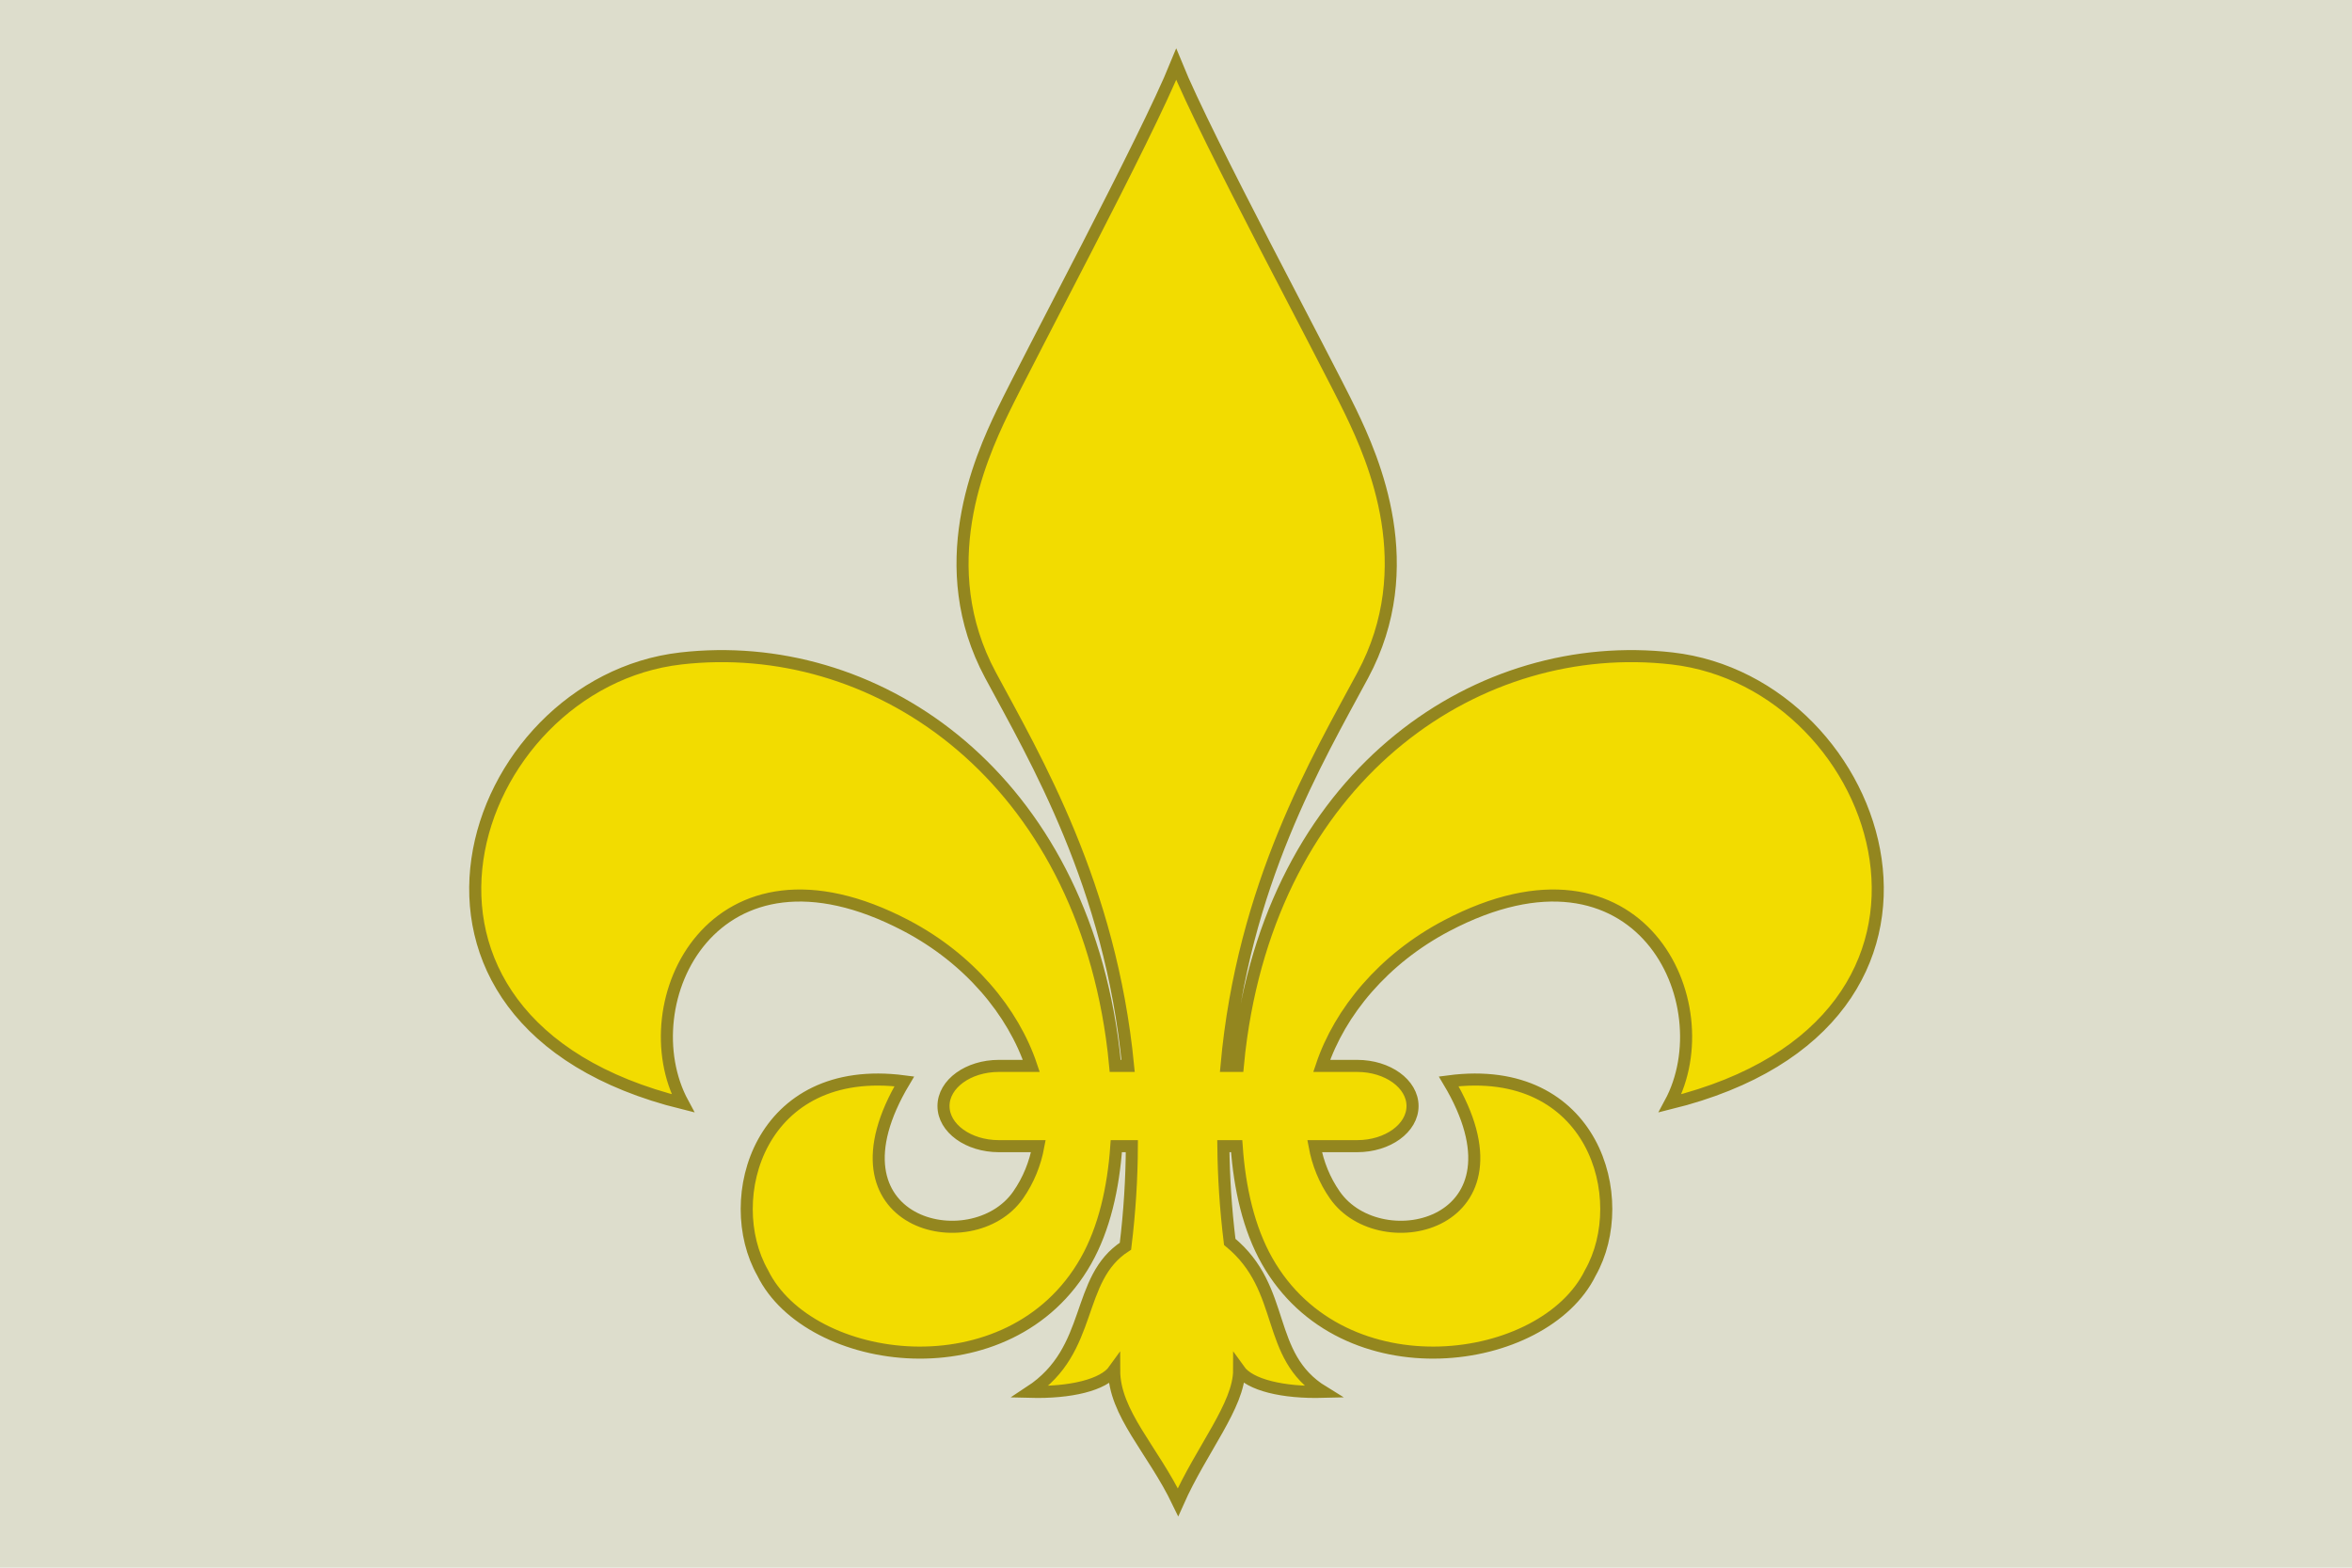
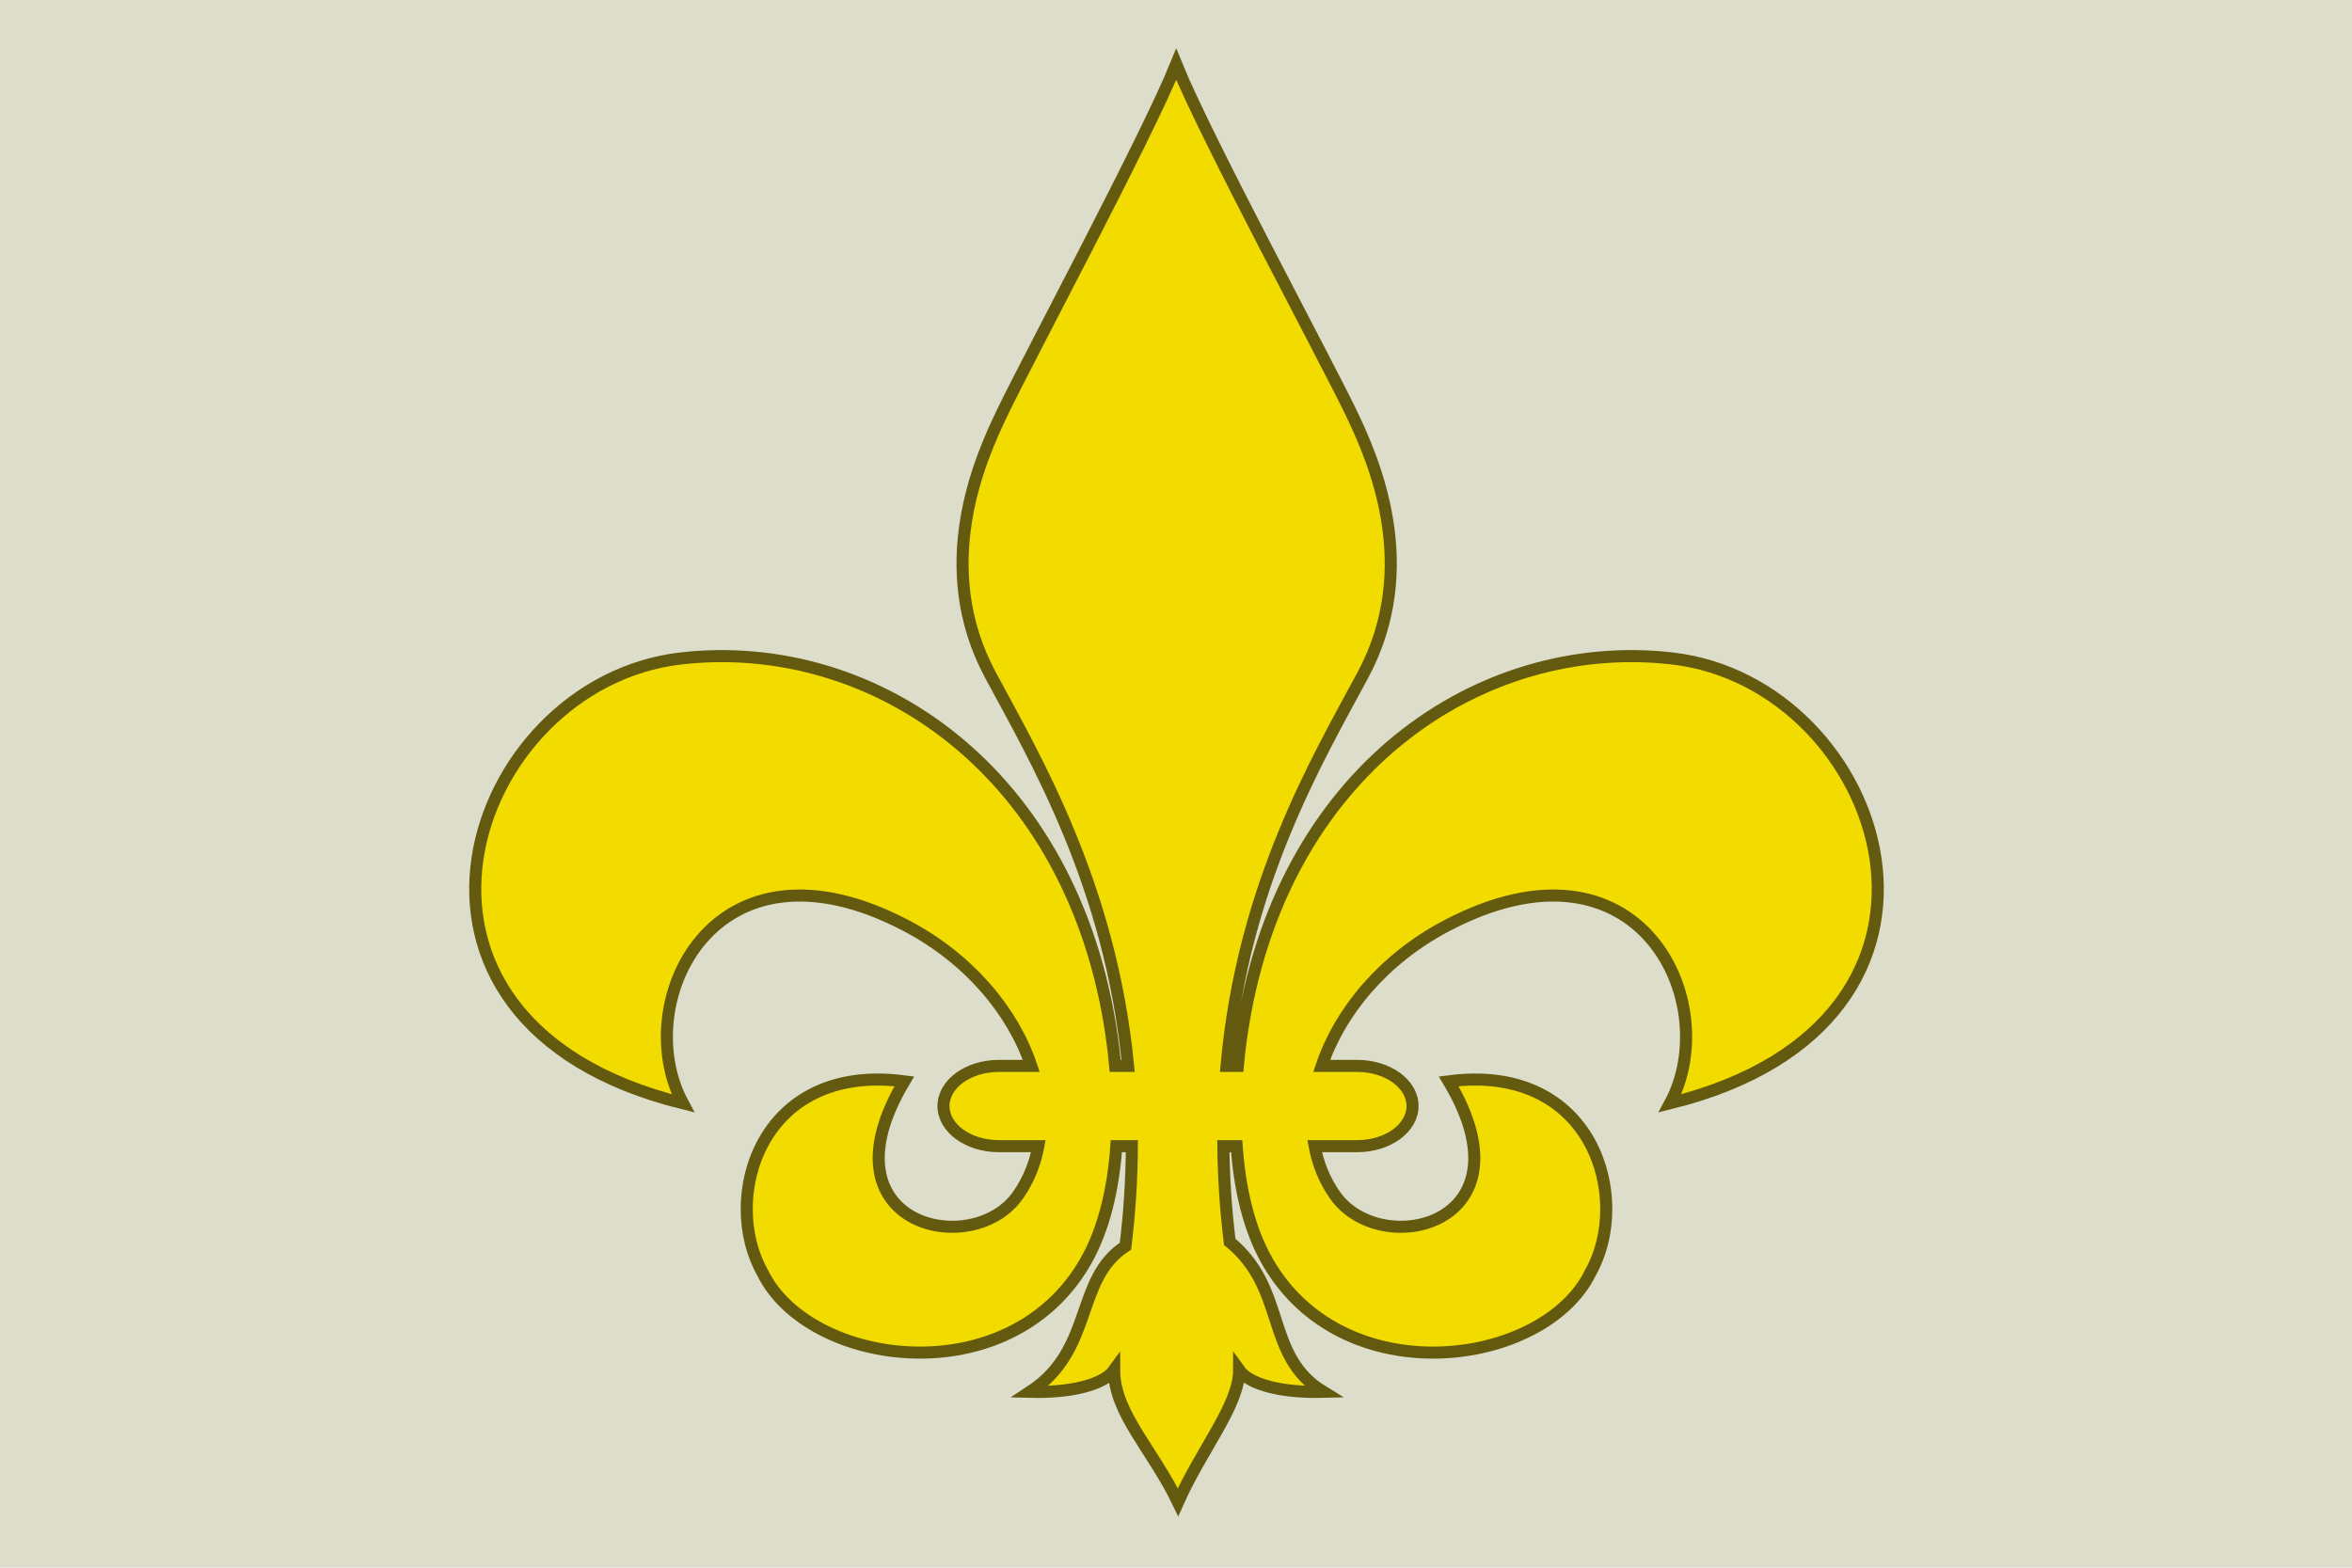
<svg xmlns="http://www.w3.org/2000/svg" width="100%" viewBox="0 0 585 390" version="1.1">
  <rect width="100%" height="100%" fill="#ddddcc" />
  <g transform="translate(115.2, 11)">
-     <path d="M297.69,147.804c-47.642-5.459-97.763,27.791-107.192,94.289c-0.329,2.318-0.605,4.685-0.824,7.076h-2.81  c4.056-45.102,22.727-76.399,33.905-97.214c14.49-26.98,2.729-53.559-2.997-65.452C211.276,73.013,181.848,18.486,174.354,0  c-7.494,18.486-36.702,73.013-43.198,86.503c-5.728,11.893-17.488,38.472-2.998,65.452c11.103,20.673,29.87,52.316,34.226,97.214  h-3.208c-0.219-2.392-0.495-4.758-0.824-7.076c-9.43-66.499-59.551-99.748-107.192-94.289  c-53.284,6.105-81.882,90.319,0.496,110.666c-13.399-24.813,7.443-69.477,55.583-44.167c15.656,8.232,26.561,21.383,31.072,34.866  h-8.065c-7.608,0-13.776,4.469-13.776,9.983c0,5.514,6.168,9.983,13.776,9.983h9.817c-0.803,4.348-2.456,8.464-5.034,12.162  c-11.416,16.377-49.649,7.444-28.31-28.286c-36.065-4.747-45.649,29.279-35.228,47.641c11.453,23.411,61.479,30.428,80.41-2.978  c4.54-8.012,6.819-18.047,7.555-28.539h3.864c-0.033,7.932-0.53,16.224-1.59,24.887c-12.647,8.146-7.717,25.725-23.735,36.234  c10.062,0.265,18.271-1.708,20.92-5.415c0,10.75,9.617,19.812,15.886,32.858c5.824-13.119,15.208-24.094,15.208-32.858  c2.648,3.707,10.857,5.68,20.92,5.415c-14.687-9.01-8.898-25.516-23.261-37.306c-1.015-8.293-1.508-16.22-1.589-23.815h3.312  c0.735,10.492,3.016,20.527,7.555,28.539c18.931,33.405,68.957,26.389,80.41,2.978c10.422-18.361,0.838-52.388-35.228-47.641  c21.34,35.73-16.894,44.663-28.31,28.286c-2.577-3.698-4.23-7.814-5.033-12.162h10.572c7.608,0,13.776-4.47,13.776-9.983  c0-5.515-6.168-9.983-13.776-9.983h-8.821c4.512-13.483,15.416-26.634,31.072-34.866c48.14-25.31,68.982,19.354,55.583,44.167  C379.573,238.124,350.974,153.91,297.69,147.804z" fill="#f2dc00" stroke="#93861f" stroke-width="3" transform="translate(3,5)" viewBox="0 0 354 368" />
+     <path d="M297.69,147.804c-47.642-5.459-97.763,27.791-107.192,94.289c-0.329,2.318-0.605,4.685-0.824,7.076h-2.81  c4.056-45.102,22.727-76.399,33.905-97.214c14.49-26.98,2.729-53.559-2.997-65.452C211.276,73.013,181.848,18.486,174.354,0  c-7.494,18.486-36.702,73.013-43.198,86.503c-5.728,11.893-17.488,38.472-2.998,65.452c11.103,20.673,29.87,52.316,34.226,97.214  h-3.208c-0.219-2.392-0.495-4.758-0.824-7.076c-9.43-66.499-59.551-99.748-107.192-94.289  c-53.284,6.105-81.882,90.319,0.496,110.666c-13.399-24.813,7.443-69.477,55.583-44.167c15.656,8.232,26.561,21.383,31.072,34.866  h-8.065c-7.608,0-13.776,4.469-13.776,9.983c0,5.514,6.168,9.983,13.776,9.983h9.817c-0.803,4.348-2.456,8.464-5.034,12.162  c-11.416,16.377-49.649,7.444-28.31-28.286c-36.065-4.747-45.649,29.279-35.228,47.641c11.453,23.411,61.479,30.428,80.41-2.978  c4.54-8.012,6.819-18.047,7.555-28.539h3.864c-0.033,7.932-0.53,16.224-1.59,24.887c-12.647,8.146-7.717,25.725-23.735,36.234  c10.062,0.265,18.271-1.708,20.92-5.415c0,10.75,9.617,19.812,15.886,32.858c5.824-13.119,15.208-24.094,15.208-32.858  c2.648,3.707,10.857,5.68,20.92,5.415c-14.687-9.01-8.898-25.516-23.261-37.306c-1.015-8.293-1.508-16.22-1.589-23.815h3.312  c0.735,10.492,3.016,20.527,7.555,28.539c18.931,33.405,68.957,26.389,80.41,2.978c10.422-18.361,0.838-52.388-35.228-47.641  c21.34,35.73-16.894,44.663-28.31,28.286c-2.577-3.698-4.23-7.814-5.033-12.162h10.572c7.608,0,13.776-4.47,13.776-9.983  c0-5.515-6.168-9.983-13.776-9.983h-8.821c4.512-13.483,15.416-26.634,31.072-34.866c48.14-25.31,68.982,19.354,55.583,44.167  C379.573,238.124,350.974,153.91,297.69,147.804z" fill="#f2dc00" stroke="#645a0f" stroke-width="3" transform="translate(3,5)" viewBox="0 0 354 368" />
  </g>
</svg>
